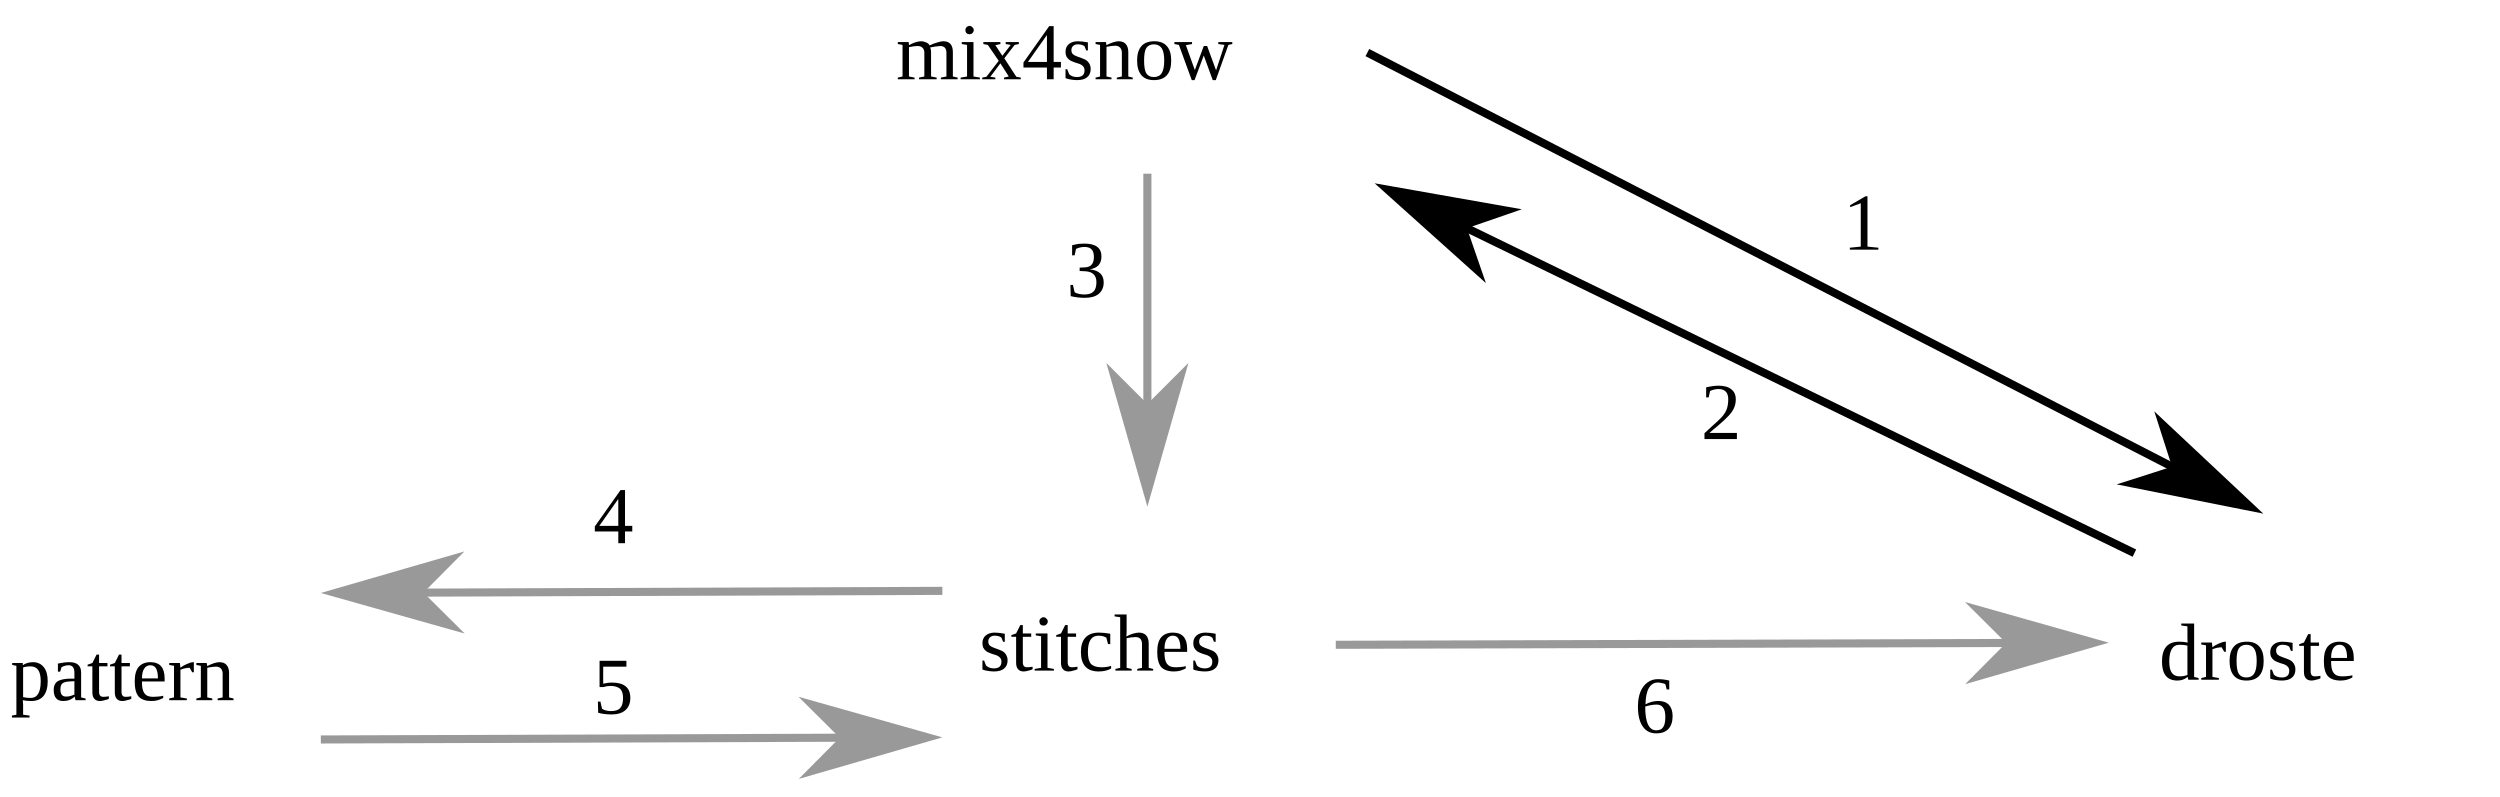
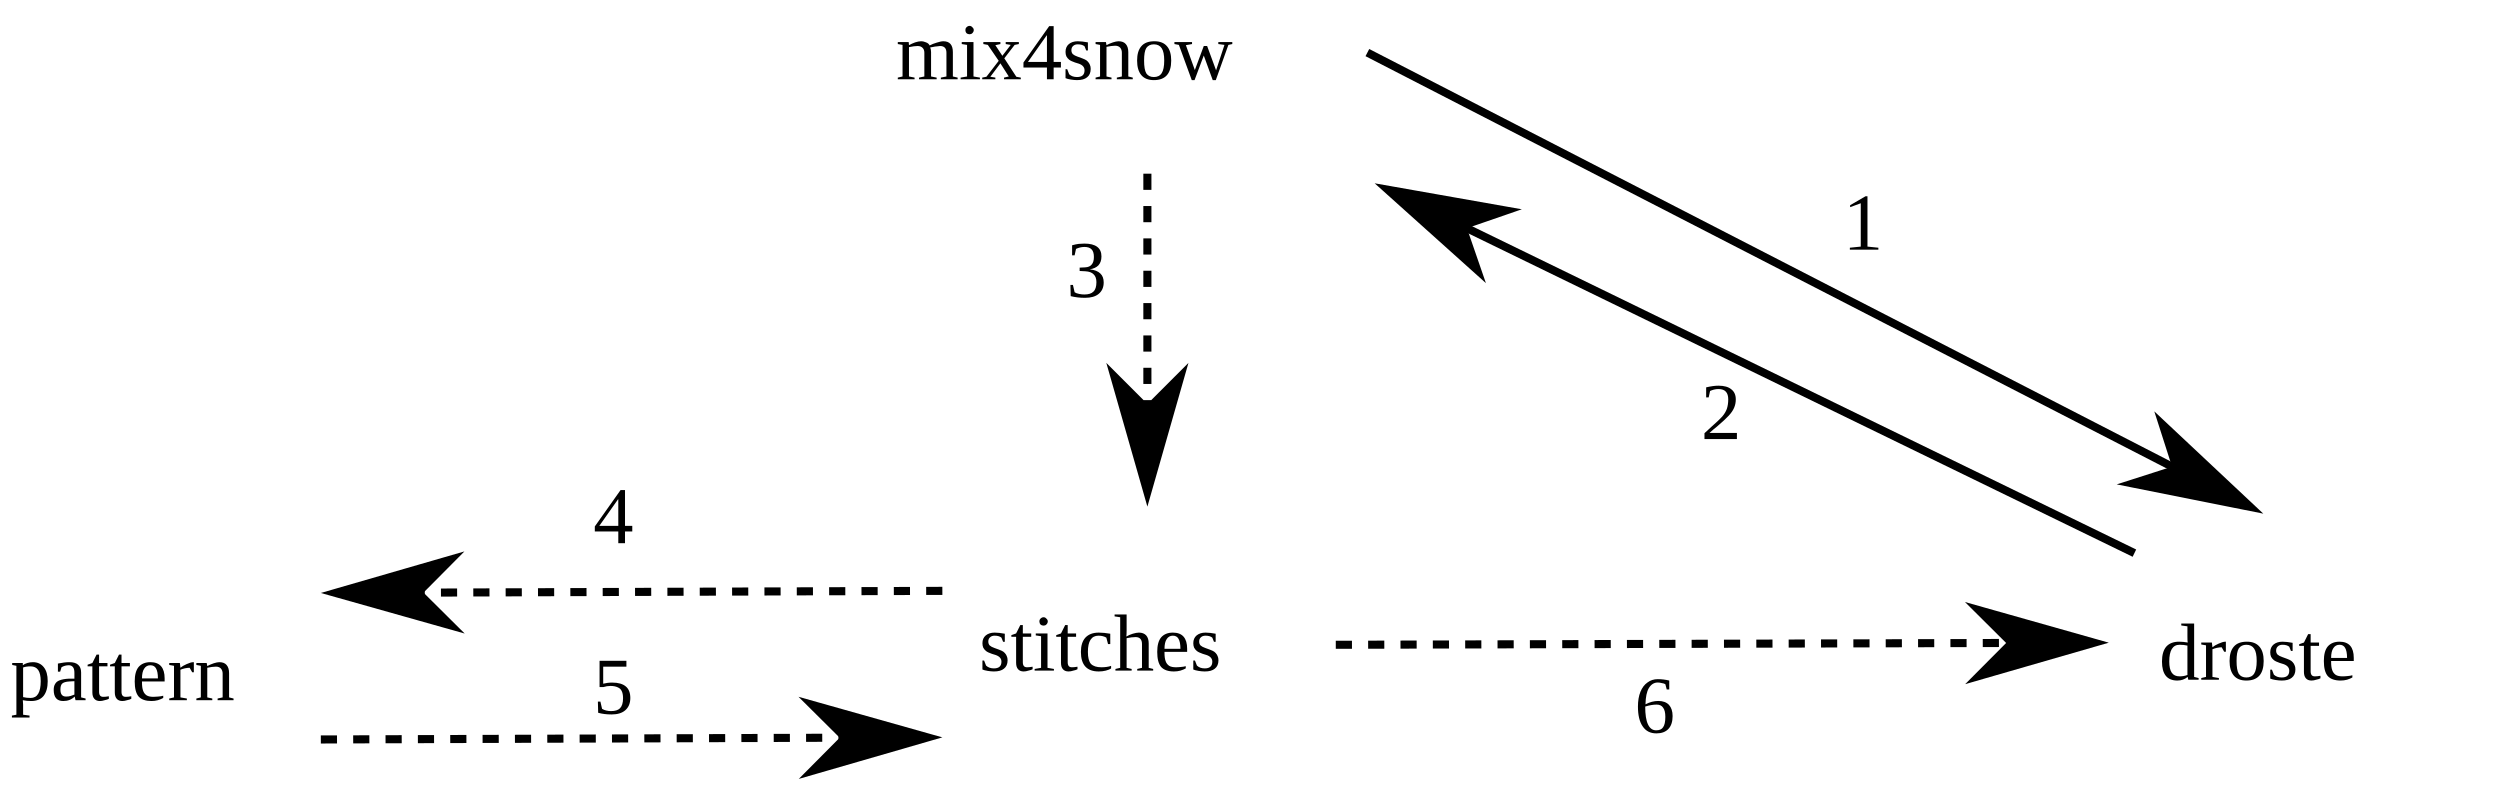
<svg xmlns="http://www.w3.org/2000/svg" width="139.726mm" height="44.534mm" viewBox="0 0 139.726 44.534" version="1.1" id="svg5">
  <defs id="defs2">
    <rect x="199.779" y="897.728" width="106.378" height="177.429" id="rect88679" />
    <marker style="overflow:visible" id="Arrow1Lend" refX="0" refY="0" orient="auto">
      <path transform="matrix(-0.8,0,0,-0.8,-10,0)" style="fill:context-stroke;fill-rule:evenodd;stroke:context-stroke;stroke-width:1pt" d="M 0,0 5,-5 -12.5,0 5,5 Z" id="path23029" />
    </marker>
  </defs>
  <g id="layer1" transform="translate(-32.43138,-79.35048)">
-     <path style="display:inline;fill:none;fill-rule:evenodd;stroke:#999999;stroke-width:0.452;stroke-linecap:butt;stroke-linejoin:miter;stroke-miterlimit:4;stroke-dasharray:none;stroke-opacity:1;marker-end:url(#Arrow1Lend)" d="m 107.089,115.388 42.327,-0.115" id="path25313" />
+     <path style="display:inline;fill:none;fill-rule:evenodd;stroke:#000000;stroke-width:0.452;stroke-linecap:butt;stroke-linejoin:miter;stroke-miterlimit:4;stroke-dasharray:0.904, 0.904;stroke-opacity:1;marker-end:url(#Arrow1Lend);stroke-dashoffset:0" d="m 107.089,115.388 42.327,-0.115" id="path25313" />
    <text xml:space="preserve" style="font-size:4.516px;fill:#000000;stroke:none;stroke-width:16;stroke-linecap:round;stroke-linejoin:round" x="87.152" y="116.832" id="text6608">
      <tspan id="tspan6606" style="stroke-width:16" x="87.152" y="116.832">stitches</tspan>
    </text>
    <text xml:space="preserve" style="font-size:4.516px;fill:#000000;stroke:none;stroke-width:16;stroke-linecap:round;stroke-linejoin:round" x="82.515" y="83.781" id="text7734">
      <tspan id="tspan7732" style="stroke-width:16" x="82.515" y="83.781">mix4snow</tspan>
    </text>
    <text xml:space="preserve" style="font-size:4.516px;fill:#000000;stroke:none;stroke-width:16;stroke-linecap:round;stroke-linejoin:round" x="153.11" y="117.342" id="text11202">
      <tspan id="tspan11200" style="stroke-width:16" x="153.11" y="117.342">droste</tspan>
    </text>
    <text xml:space="preserve" style="font-size:4.516px;fill:#000000;stroke:none;stroke-width:16;stroke-linecap:round;stroke-linejoin:round" x="33.021" y="118.486" id="text15222">
      <tspan id="tspan15220" style="stroke-width:16" x="33.021" y="118.486">pattern</tspan>
    </text>
-     <path style="display:inline;fill:none;fill-rule:evenodd;stroke:#999999;stroke-width:0.452;stroke-linecap:butt;stroke-linejoin:miter;stroke-miterlimit:4;stroke-dasharray:none;stroke-opacity:1;marker-end:url(#Arrow1Lend)" d="m 85.1,112.374 -33.86,0.115" id="path24234" />
-     <path style="display:inline;fill:none;fill-rule:evenodd;stroke:#999999;stroke-width:0.452;stroke-linecap:butt;stroke-linejoin:miter;stroke-miterlimit:4;stroke-dasharray:none;stroke-opacity:1;marker-end:url(#Arrow1Lend)" d="m 50.363,120.68 33.86,-0.115" id="path24740" />
-     <path style="display:inline;fill:none;fill-rule:evenodd;stroke:#999999;stroke-width:0.452;stroke-linecap:butt;stroke-linejoin:miter;stroke-miterlimit:4;stroke-dasharray:none;stroke-opacity:1;marker-end:url(#Arrow1Lend)" d="M 96.559,89.058 V 106.789" id="path25516" />
+     <path style="display:inline;fill:none;fill-rule:evenodd;stroke:#000000;stroke-width:0.452;stroke-linecap:butt;stroke-linejoin:miter;stroke-miterlimit:4;stroke-dasharray:0.904, 0.904;stroke-opacity:1;marker-end:url(#Arrow1Lend);stroke-dashoffset:0" d="m 85.1,112.374 -33.86,0.115" id="path24234" />
+     <path style="display:inline;fill:none;fill-rule:evenodd;stroke:#000000;stroke-width:0.452;stroke-linecap:butt;stroke-linejoin:miter;stroke-miterlimit:4;stroke-dasharray:0.904, 0.904;stroke-opacity:1;marker-end:url(#Arrow1Lend);stroke-dashoffset:0" d="m 50.363,120.68 33.86,-0.115" id="path24740" />
+     <path style="display:inline;fill:none;fill-rule:evenodd;stroke:#000000;stroke-width:0.452;stroke-linecap:butt;stroke-linejoin:miter;stroke-miterlimit:4;stroke-dasharray:0.904, 0.904;stroke-opacity:1;marker-end:url(#Arrow1Lend);stroke-dashoffset:0" d="M 96.559,89.058 V 106.789" id="path25516" />
    <path style="display:inline;fill:none;fill-rule:evenodd;stroke:#000000;stroke-width:0.452;stroke-linecap:butt;stroke-linejoin:miter;stroke-miterlimit:4;stroke-dasharray:none;stroke-opacity:1;marker-end:url(#Arrow1Lend)" d="m 108.854,82.29 49.294,25.367" id="path25518" />
    <path style="display:inline;fill:none;fill-rule:evenodd;stroke:#000000;stroke-width:0.452;stroke-linecap:butt;stroke-linejoin:miter;stroke-miterlimit:4;stroke-dasharray:none;stroke-opacity:1;marker-end:url(#Arrow1Lend)" d="M 151.724,110.266 110.05,89.979" id="path25619" />
    <text xml:space="preserve" transform="matrix(0.2116667,0,0,0.2116667,24.29219,11.85687)" id="text88677" style="font-size:21.333px;white-space:pre;shape-inside:url(#rect88679);fill:#000000;stroke:#000000;stroke-width:2.135;stroke-linecap:round;stroke-linejoin:round;stroke-miterlimit:4;stroke-dasharray:4.271, 8.542;stroke-dashoffset:0" />
    <text xml:space="preserve" style="font-size:4.516px;fill:#000000;stroke:none;stroke-width:16;stroke-linecap:round;stroke-linejoin:round" x="135.431" y="93.306" id="text2772">
      <tspan id="tspan2770" style="stroke-width:16" x="135.431" y="93.306">1</tspan>
    </text>
    <text xml:space="preserve" style="font-size:4.516px;fill:#000000;stroke:none;stroke-width:16;stroke-linecap:round;stroke-linejoin:round" x="135.431" y="93.306" id="text6454">
      <tspan id="tspan6452" style="stroke-width:16" x="135.431" y="93.306" />
    </text>
    <text xml:space="preserve" style="font-size:4.516px;fill:#000000;stroke:none;stroke-width:16;stroke-linecap:round;stroke-linejoin:round" x="127.494" y="103.89" id="text7076">
      <tspan id="tspan7074" style="stroke-width:16" x="127.494" y="103.89">2</tspan>
    </text>
    <text xml:space="preserve" style="font-size:4.516px;fill:#000000;stroke:none;stroke-width:16;stroke-linecap:round;stroke-linejoin:round" x="92.04" y="95.952" id="text7080">
      <tspan id="tspan7078" style="stroke-width:16" x="92.04" y="95.952">3</tspan>
    </text>
    <text xml:space="preserve" style="font-size:4.516px;fill:#000000;stroke:none;stroke-width:16;stroke-linecap:round;stroke-linejoin:round" x="65.582" y="109.71" id="text7088">
      <tspan id="tspan7086" style="stroke-width:16" x="65.582" y="109.71">4</tspan>
    </text>
    <text xml:space="preserve" style="font-size:4.516px;fill:#000000;stroke:none;stroke-width:16;stroke-linecap:round;stroke-linejoin:round" x="65.582" y="119.235" id="text7092">
      <tspan id="tspan7090" style="stroke-width:16" x="65.582" y="119.235">5</tspan>
    </text>
    <text xml:space="preserve" style="font-size:4.516px;fill:#000000;stroke:none;stroke-width:16;stroke-linecap:round;stroke-linejoin:round" x="123.79" y="120.294" id="text7096">
      <tspan id="tspan7094" style="stroke-width:16" x="123.79" y="120.294">6</tspan>
    </text>
  </g>
</svg>
